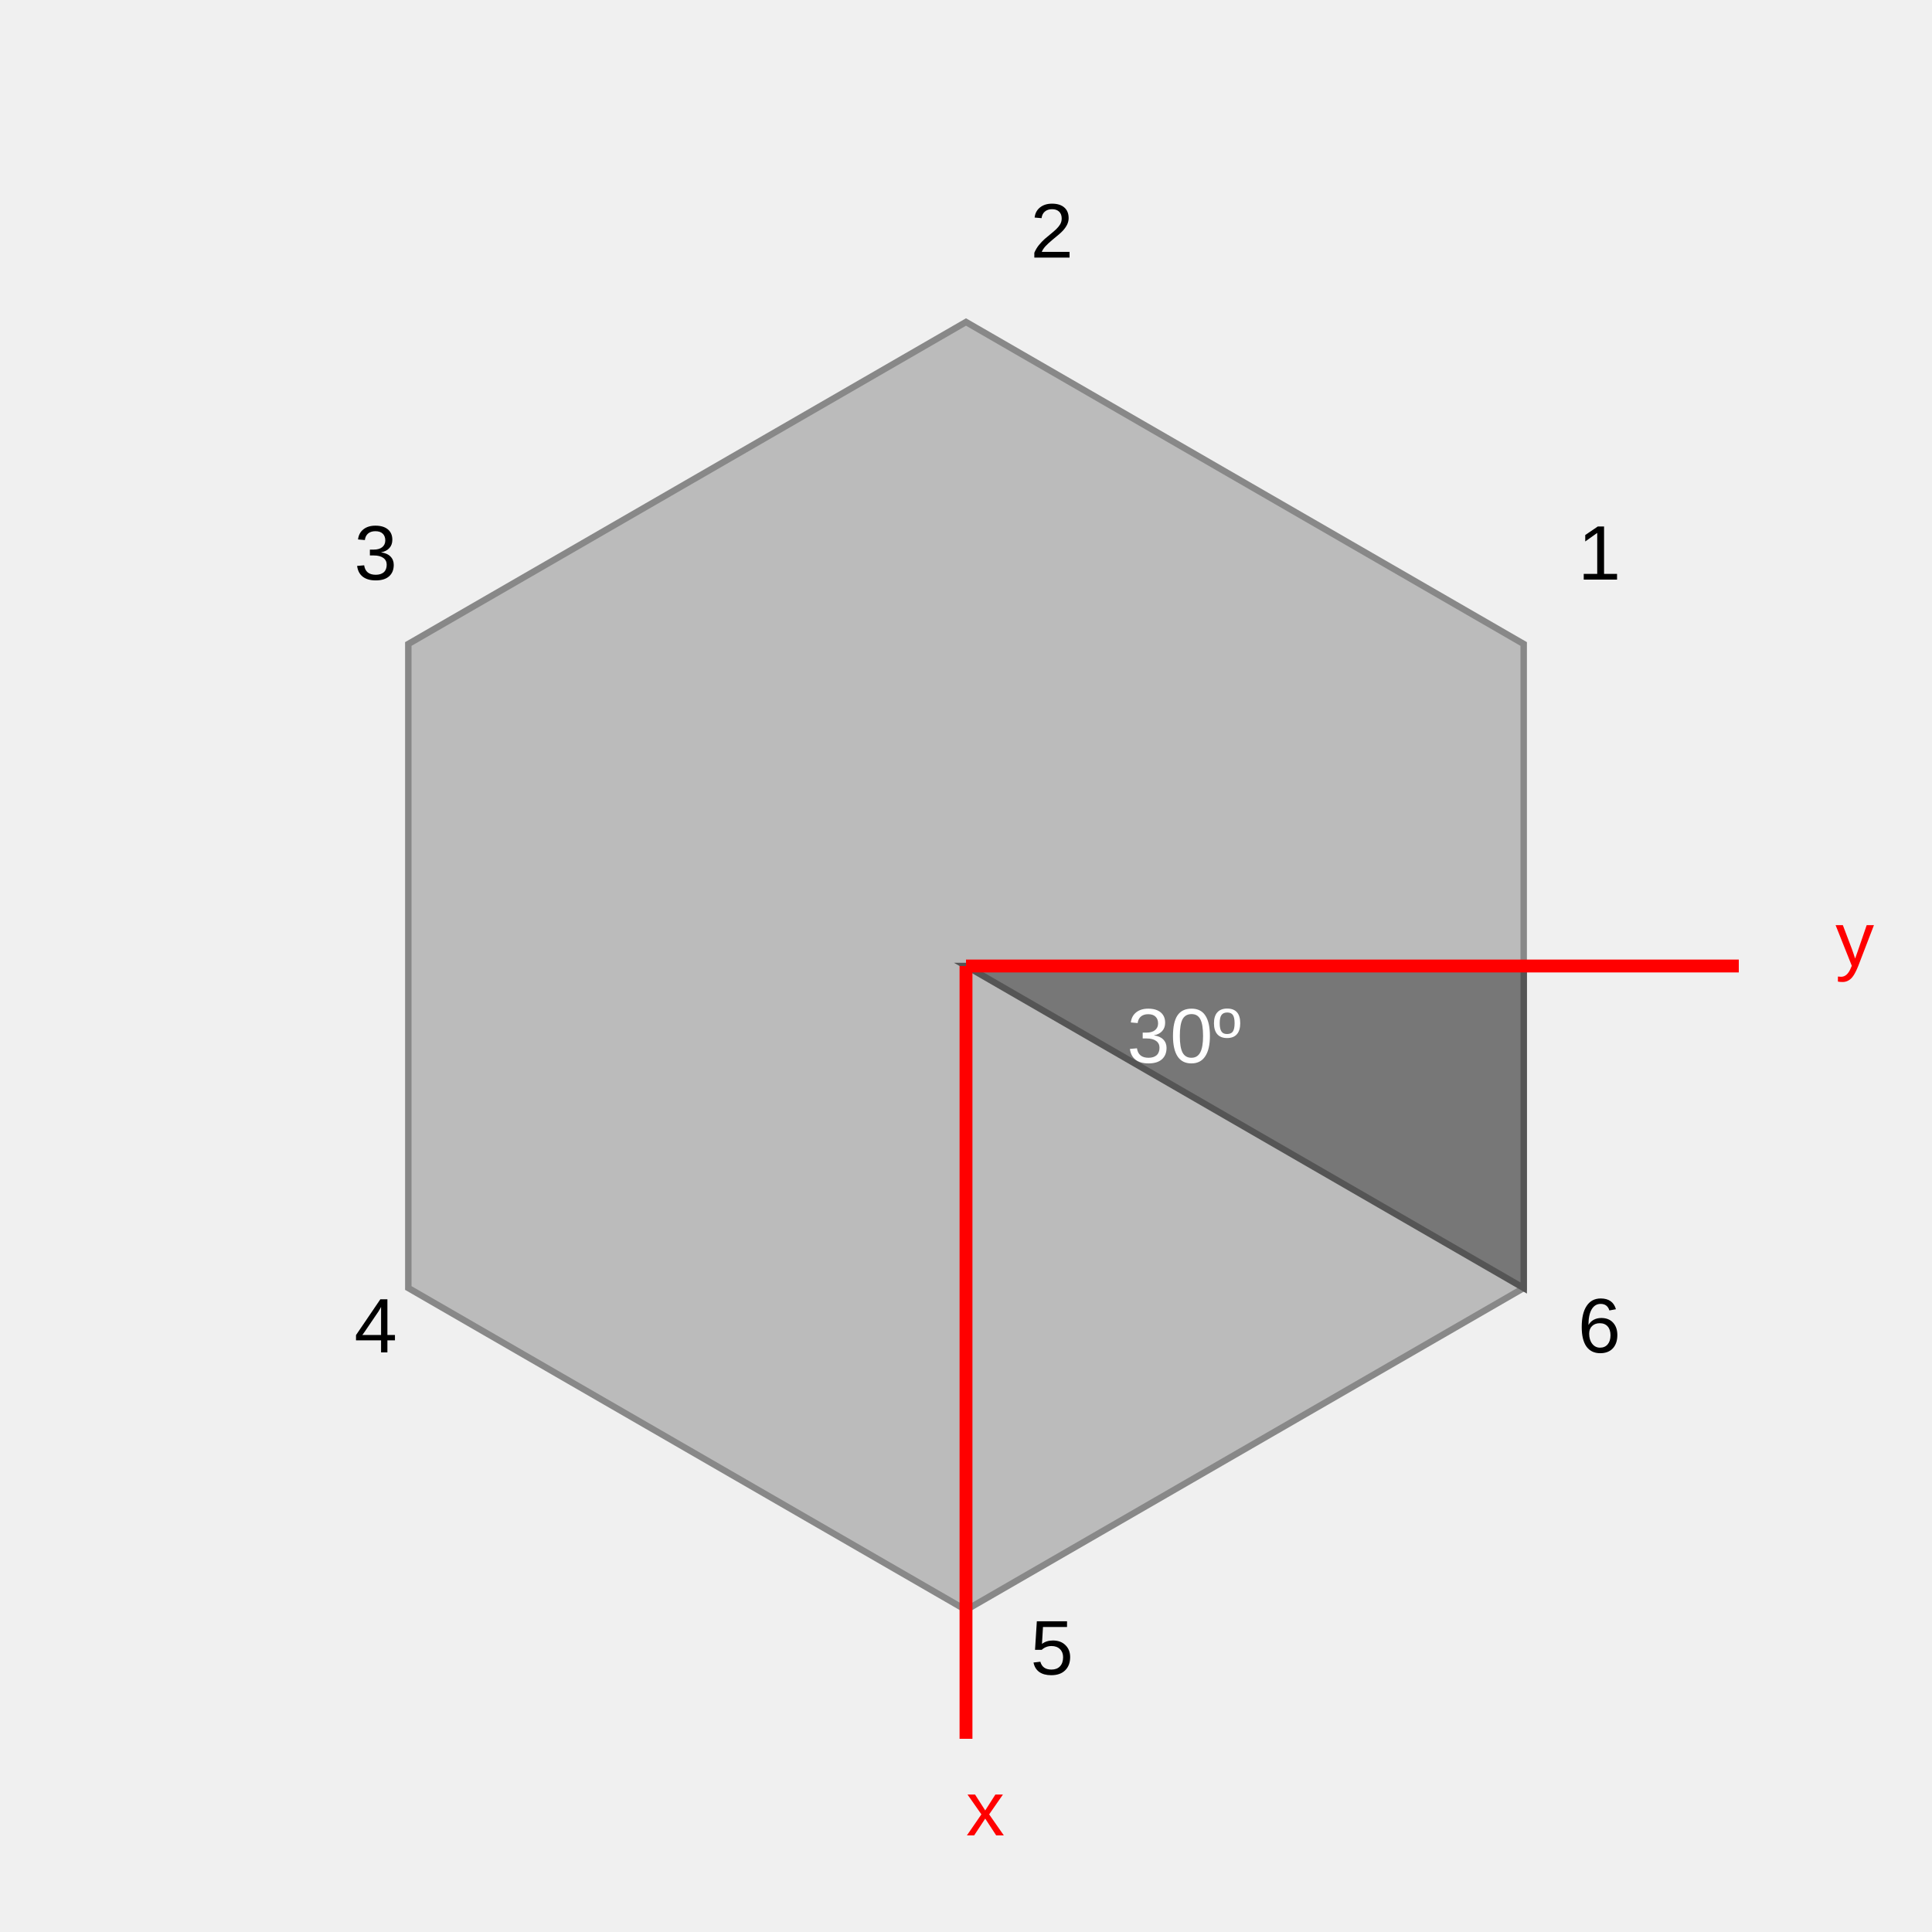
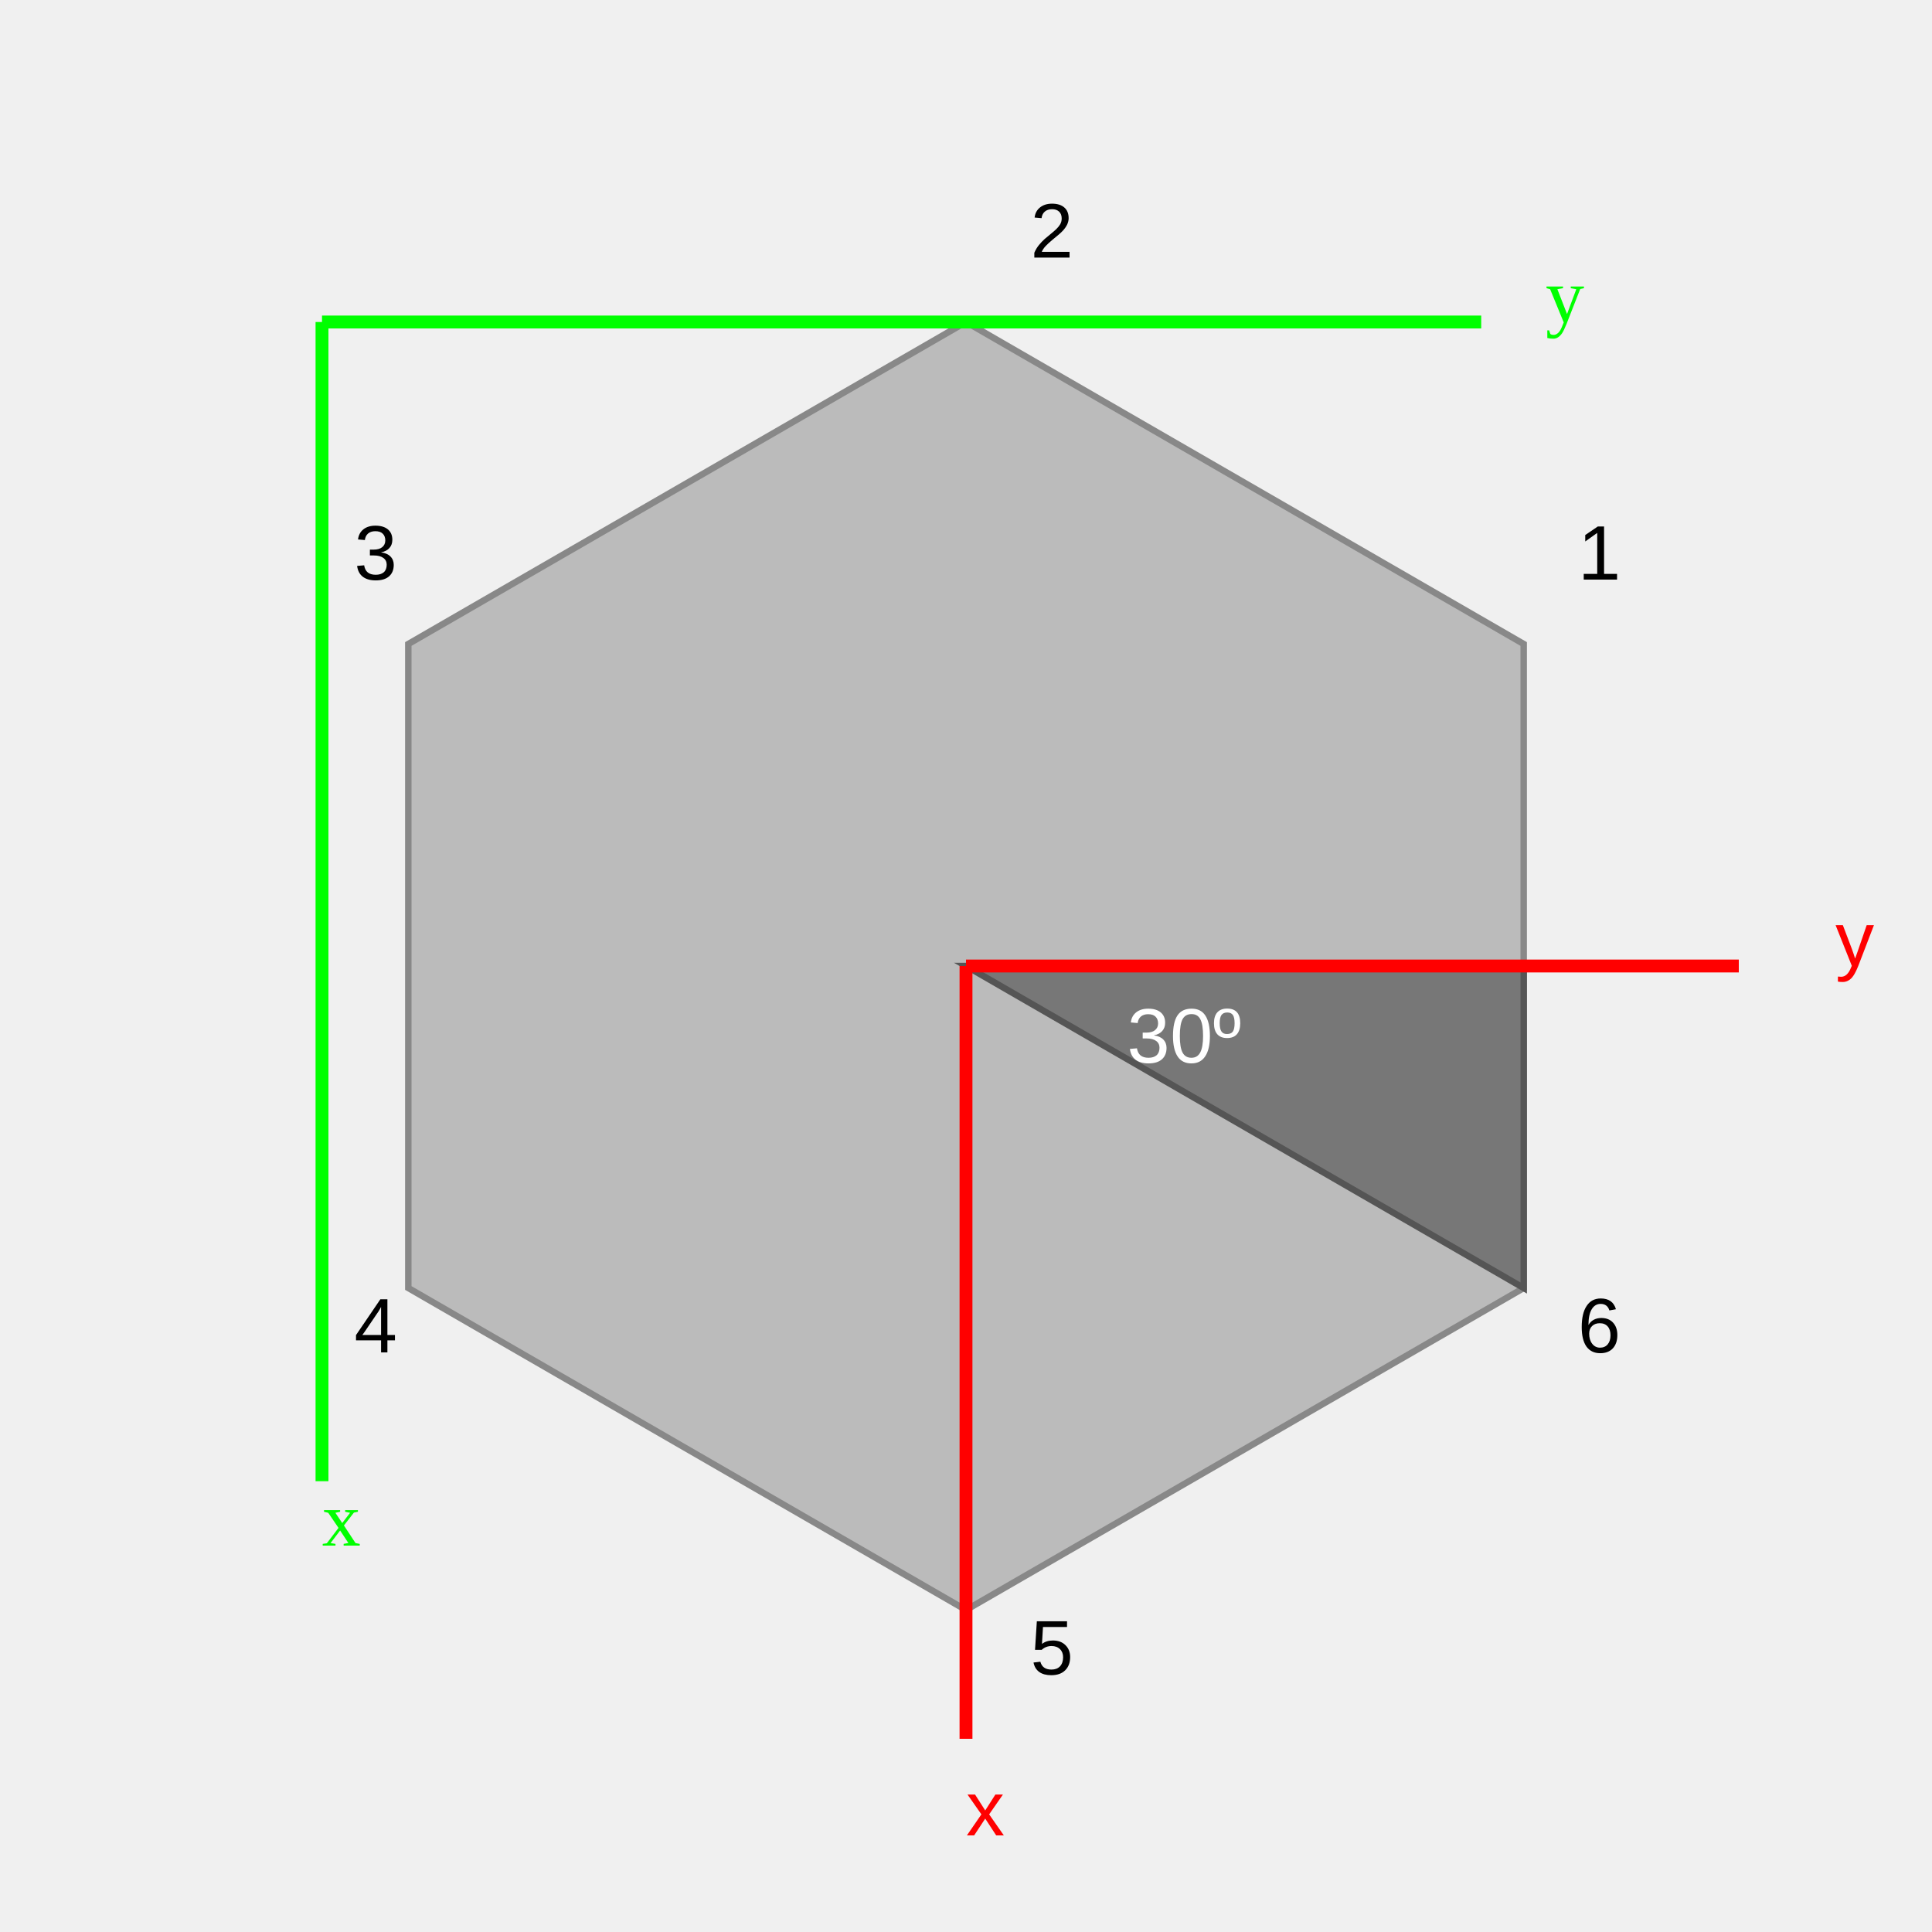
<svg xmlns="http://www.w3.org/2000/svg" version="1.1" width="300" height="300">
  <g style="font-family: Arial, sans-serif" transform="translate(150 150)">
    <polygon points="86.6,50 0,100 -86.6,50 -86.6,-50 0,-100 86.6,-50" stroke="#888" fill="#bbb" />
    <polygon points="0,0 86.6,0 86.6,50" stroke="#555" fill="#777" />
    <line x1="0" y1="0" x2="0" y2="120" stroke="rgb(255,0,0)" stroke-width="2" />
    <line x1="0" y1="0" x2="120" y2="0" stroke="rgb(255,0,0)" stroke-width="2" />
    <text x="95" y="60">6</text>
    <text x="10" y="110">5</text>
    <text x="-95" y="60">4</text>
    <text x="-95" y="-60">3</text>
    <text x="10" y="-110">2</text>
    <text x="95" y="-60">1</text>
    <text x="0" y="135" fill="rgb(255,0,0)">x</text>
    <text x="135" y="0" fill="rgb(255,0,0)">y</text>
    <text x="25" y="15" fill="white">30º</text>
  </g>
+   <g transform="translate(50 50)">
+     <line x1="0" y1="0" x2="0" y2="180" stroke="rgb(0,255,0)" stroke-width="2" />
+     <line x1="0" y1="0" x2="180" y2="0" stroke="rgb(0,255,0)" stroke-width="2" />
+     <text x="0" y="190" fill="rgb(0,255,0)">x</text>
+     <text x="190" y="0" fill="rgb(0,255,0)">y</text>
+   </g>
</svg>
